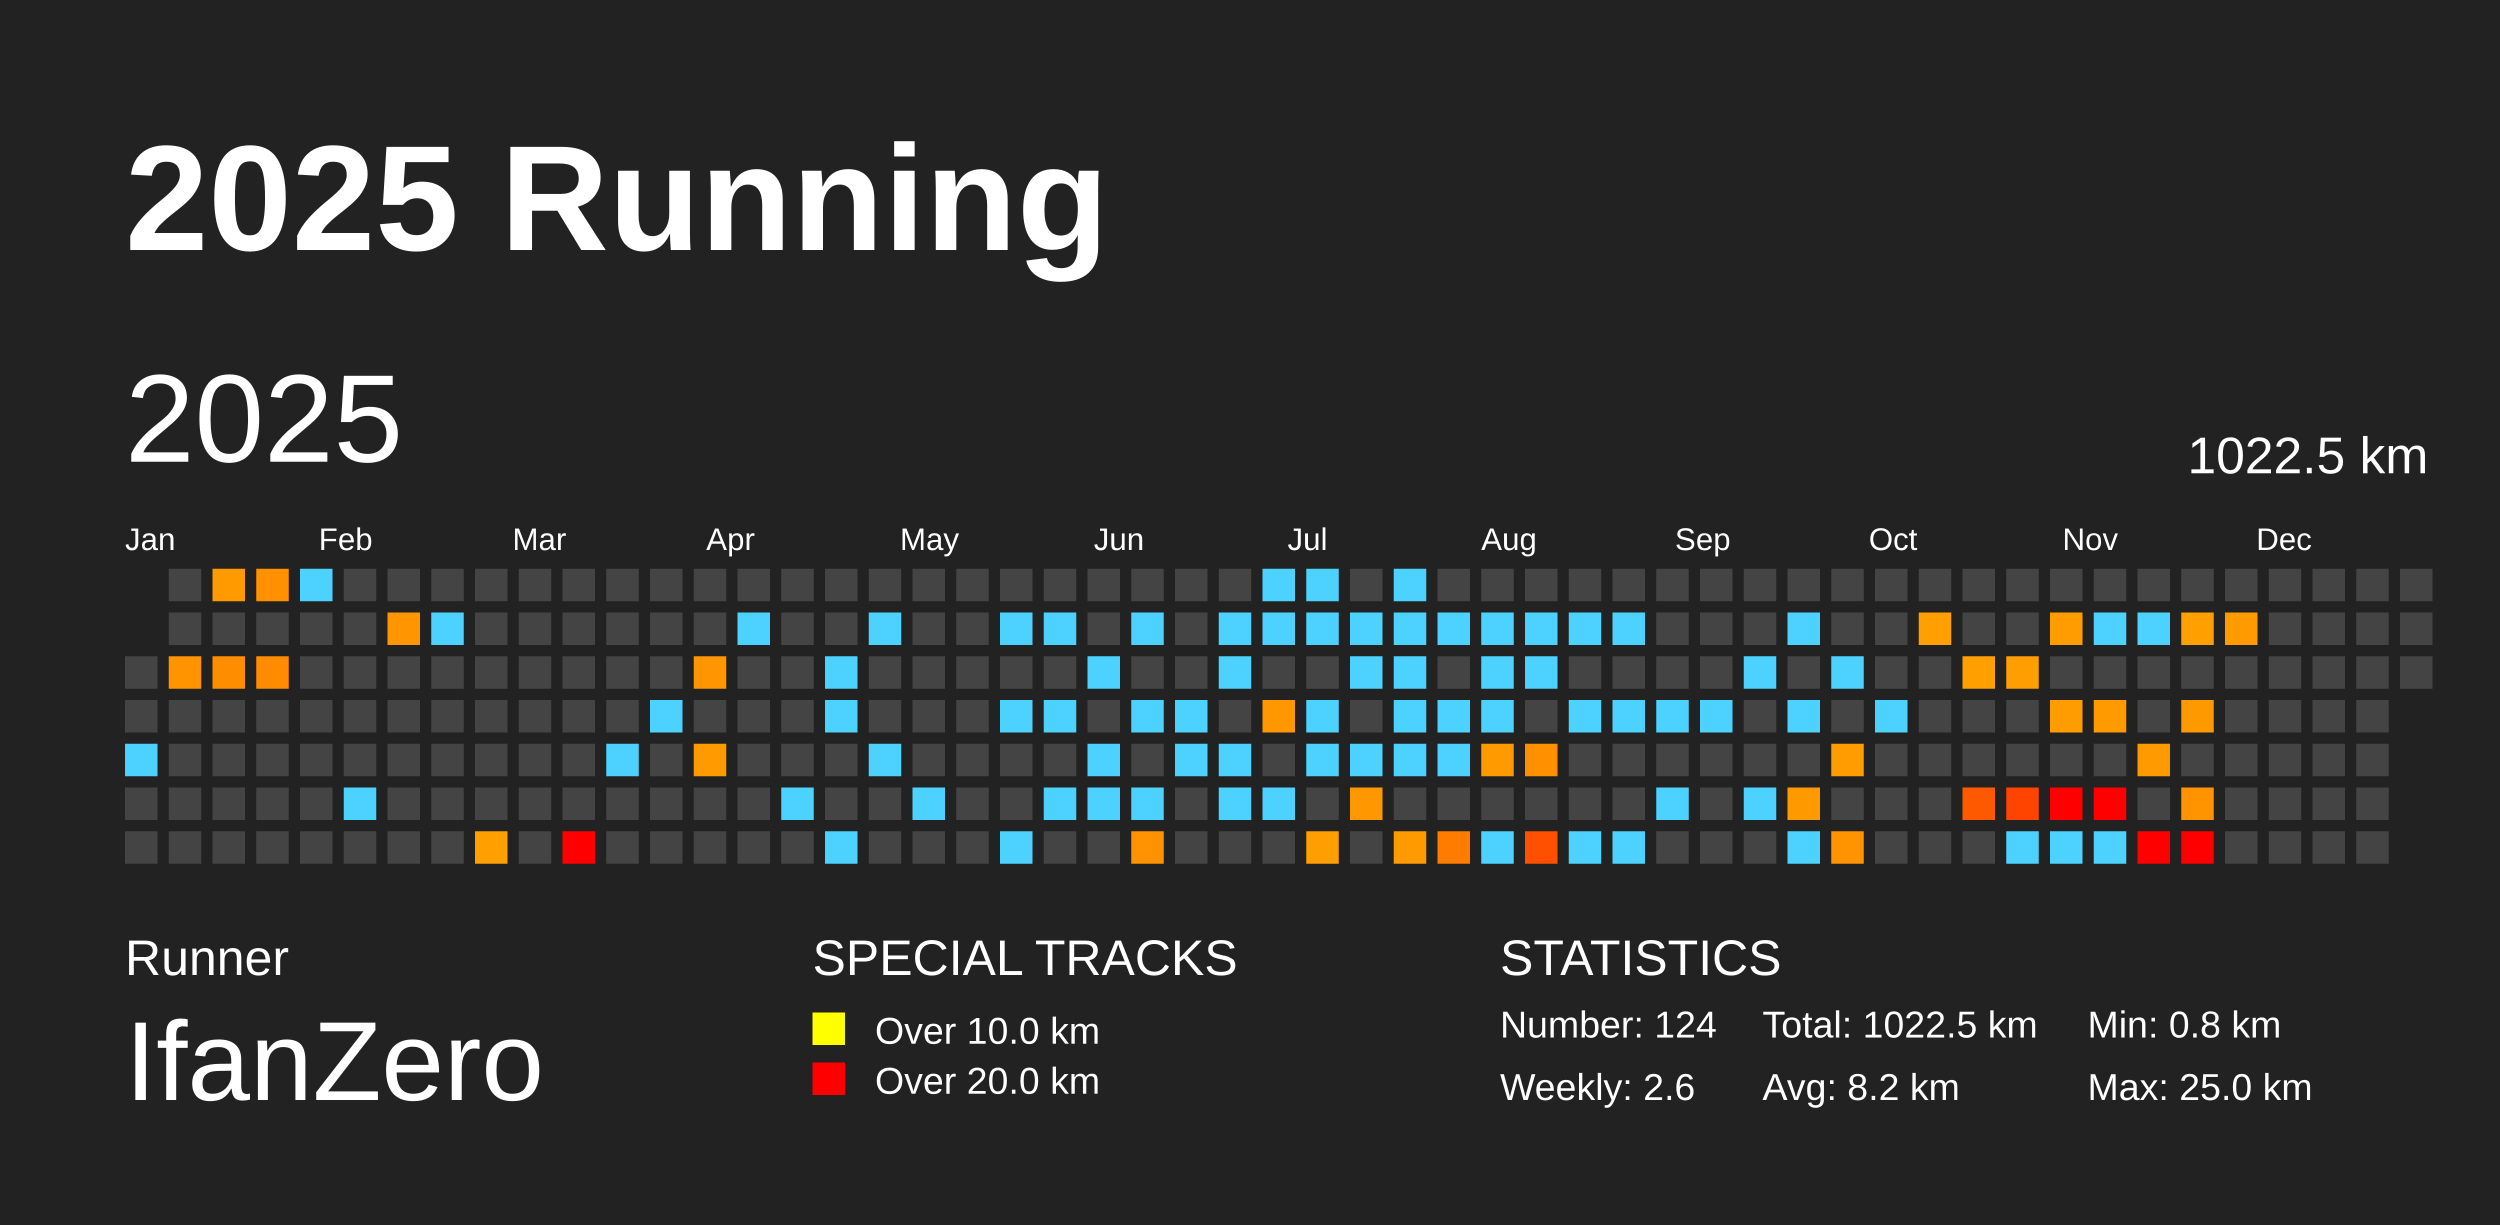
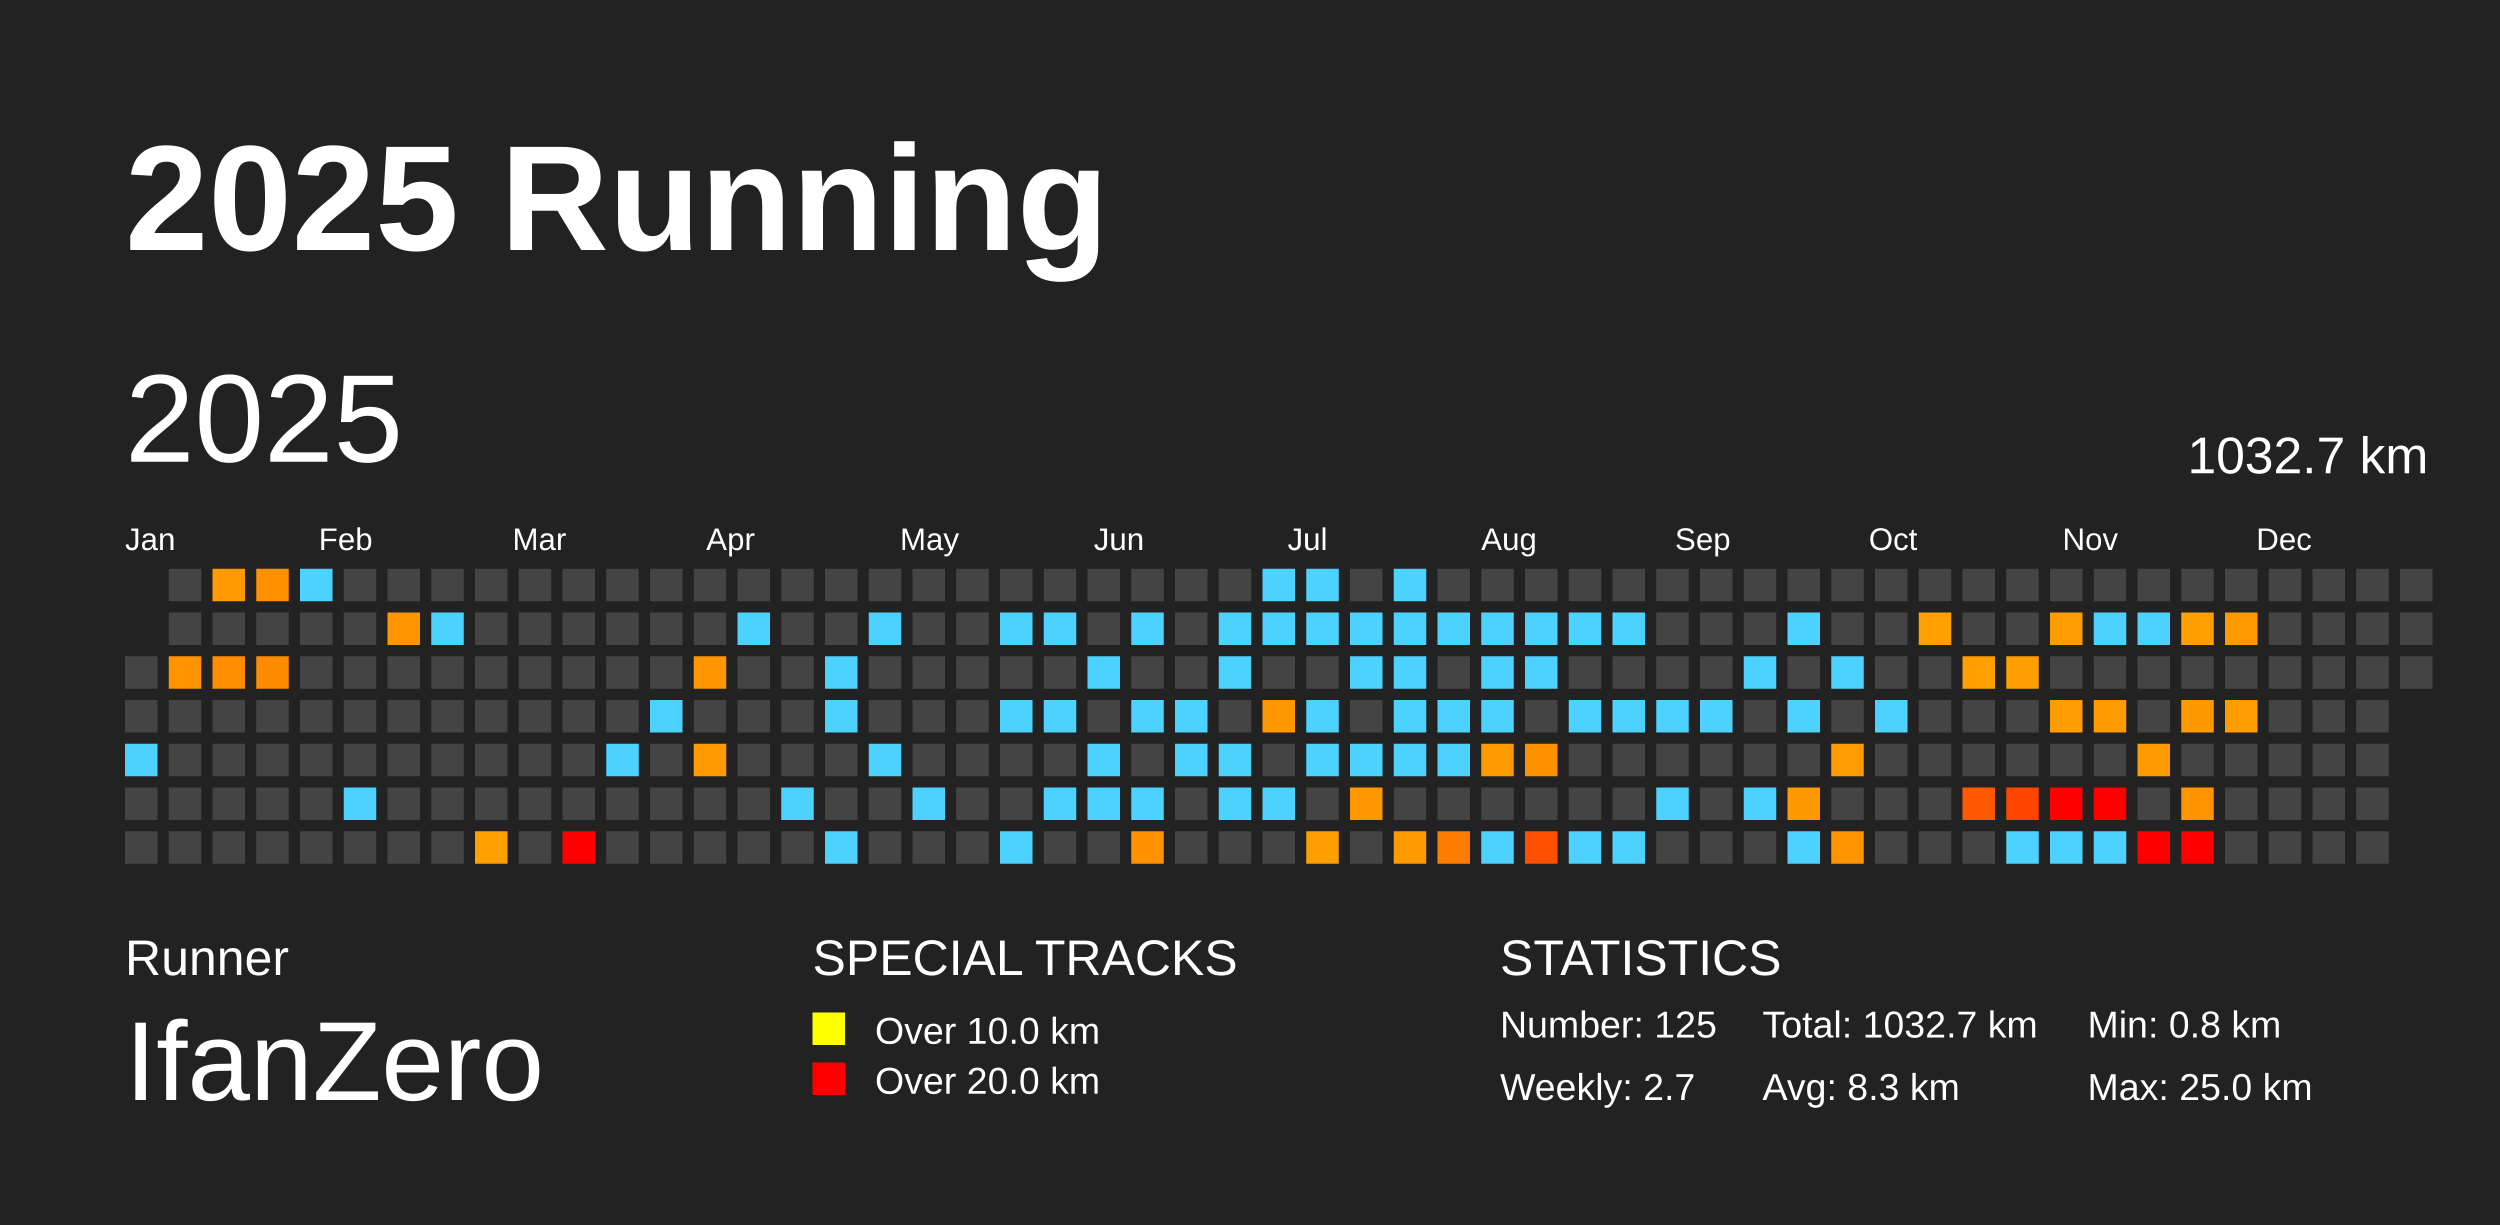
<svg xmlns="http://www.w3.org/2000/svg" baseProfile="full" height="98mm" version="1.1" viewBox="0,0,200,98" width="200mm">
  <defs />
  <rect fill="#222222" height="98" width="200" x="0" y="0" />
  <text fill="#FFFFFF" style="font-size:12px; font-family:Arial; font-weight:bold;" x="10" y="20">2025 Running</text>
  <text fill="#FFFFFF" style="font-size:4px; font-family:Arial" x="10" y="78">Runner</text>
  <text fill="#FFFFFF" style="font-size:9px; font-family:Arial" x="10" y="88">IfanZero</text>
  <text fill="#FFFFFF" style="font-size:4px; font-family:Arial" x="65" y="78">SPECIAL TRACKS</text>
  <rect fill="yellow" height="2.6" width="2.6" x="65" y="81" />
  <text fill="#FFFFFF" style="font-size:3px; font-family:Arial" x="70" y="83.5">Over 10.0 km</text>
  <rect fill="red" height="2.6" width="2.6" x="65" y="85" />
  <text fill="#FFFFFF" style="font-size:3px; font-family:Arial" x="70" y="87.5">Over 20.0 km</text>
  <text fill="#FFFFFF" style="font-size:4px; font-family:Arial" x="120" y="78">STATISTICS</text>
-   <text fill="#FFFFFF" style="font-size:3px; font-family:Arial" x="120" y="83">Number: 124</text>
-   <text fill="#FFFFFF" style="font-size:3px; font-family:Arial" x="120" y="88">Weekly: 2.6</text>
-   <text fill="#FFFFFF" style="font-size:3px; font-family:Arial" x="141" y="83">Total: 1022.5 km</text>
-   <text fill="#FFFFFF" style="font-size:3px; font-family:Arial" x="141" y="88">Avg: 8.2 km</text>
+   <text fill="#FFFFFF" style="font-size:3px; font-family:Arial" x="120" y="83">Number: 125</text>
+   <text fill="#FFFFFF" style="font-size:3px; font-family:Arial" x="120" y="88">Weekly: 2.7</text>
+   <text fill="#FFFFFF" style="font-size:3px; font-family:Arial" x="141" y="83">Total: 1032.7 km</text>
+   <text fill="#FFFFFF" style="font-size:3px; font-family:Arial" x="141" y="88">Avg: 8.3 km</text>
  <text fill="#FFFFFF" style="font-size:3px; font-family:Arial" x="167" y="83">Min: 0.8 km</text>
  <text fill="#FFFFFF" style="font-size:3px; font-family:Arial" x="167" y="88">Max: 25.0 km</text>
  <text dominant-baseline="hanging" fill="#FFFFFF" style="font-size:10.0px; font-family:Arial;" x="10" y="30">2025</text>
-   <text dominant-baseline="hanging" fill="#FFFFFF" style="font-size:4.125px; font-family:Arial;" x="175" y="35">1022.5 km</text>
+   <text dominant-baseline="hanging" fill="#FFFFFF" style="font-size:4.125px; font-family:Arial;" x="175" y="35">1032.7 km</text>
  <text fill="#FFFFFF" style="font-size:2.5px; font-family:Arial" x="10.0" y="44">Jan</text>
  <text fill="#FFFFFF" style="font-size:2.5px; font-family:Arial" x="25.5" y="44">Feb</text>
  <text fill="#FFFFFF" style="font-size:2.5px; font-family:Arial" x="41.0" y="44">Mar</text>
  <text fill="#FFFFFF" style="font-size:2.5px; font-family:Arial" x="56.5" y="44">Apr</text>
  <text fill="#FFFFFF" style="font-size:2.5px; font-family:Arial" x="72.0" y="44">May</text>
  <text fill="#FFFFFF" style="font-size:2.5px; font-family:Arial" x="87.5" y="44">Jun</text>
  <text fill="#FFFFFF" style="font-size:2.5px; font-family:Arial" x="103.0" y="44">Jul</text>
  <text fill="#FFFFFF" style="font-size:2.5px; font-family:Arial" x="118.5" y="44">Aug</text>
  <text fill="#FFFFFF" style="font-size:2.5px; font-family:Arial" x="134.0" y="44">Sep</text>
  <text fill="#FFFFFF" style="font-size:2.5px; font-family:Arial" x="149.5" y="44">Oct</text>
  <text fill="#FFFFFF" style="font-size:2.5px; font-family:Arial" x="165.0" y="44">Nov</text>
  <text fill="#FFFFFF" style="font-size:2.5px; font-family:Arial" x="180.5" y="44">Dec</text>
  <rect fill="#444444" height="2.6" width="2.6" x="10.0" y="52.5" />
  <rect fill="#444444" height="2.6" width="2.6" x="10.0" y="56.0" />
  <rect fill="#4dd2ff" height="2.6" width="2.6" x="10.0" y="59.5" />
  <rect fill="#444444" height="2.6" width="2.6" x="10.0" y="63.0" />
  <rect fill="#444444" height="2.6" width="2.6" x="10.0" y="66.5" />
  <rect fill="#444444" height="2.6" width="2.6" x="13.5" y="45.5" />
  <rect fill="#444444" height="2.6" width="2.6" x="13.5" y="49.0" />
  <rect fill="#ff9300" height="2.6" width="2.6" x="13.5" y="52.5" />
  <rect fill="#444444" height="2.6" width="2.6" x="13.5" y="56.0" />
  <rect fill="#444444" height="2.6" width="2.6" x="13.5" y="59.5" />
  <rect fill="#444444" height="2.6" width="2.6" x="13.5" y="63.0" />
  <rect fill="#444444" height="2.6" width="2.6" x="13.5" y="66.5" />
  <rect fill="#ff9b00" height="2.6" width="2.6" x="17.0" y="45.5" />
  <rect fill="#444444" height="2.6" width="2.6" x="17.0" y="49.0" />
  <rect fill="#ff8d00" height="2.6" width="2.6" x="17.0" y="52.5" />
  <rect fill="#444444" height="2.6" width="2.6" x="17.0" y="56.0" />
  <rect fill="#444444" height="2.6" width="2.6" x="17.0" y="59.5" />
  <rect fill="#444444" height="2.6" width="2.6" x="17.0" y="63.0" />
  <rect fill="#444444" height="2.6" width="2.6" x="17.0" y="66.5" />
  <rect fill="#ff9100" height="2.6" width="2.6" x="20.5" y="45.5" />
  <rect fill="#444444" height="2.6" width="2.6" x="20.5" y="49.0" />
  <rect fill="#ff8c00" height="2.6" width="2.6" x="20.5" y="52.5" />
  <rect fill="#444444" height="2.6" width="2.6" x="20.5" y="56.0" />
  <rect fill="#444444" height="2.6" width="2.6" x="20.5" y="59.5" />
  <rect fill="#444444" height="2.6" width="2.6" x="20.5" y="63.0" />
  <rect fill="#444444" height="2.6" width="2.6" x="20.5" y="66.5" />
  <rect fill="#4dd2ff" height="2.6" width="2.6" x="24.0" y="45.5" />
  <rect fill="#444444" height="2.6" width="2.6" x="24.0" y="49.0" />
  <rect fill="#444444" height="2.6" width="2.6" x="24.0" y="52.5" />
  <rect fill="#444444" height="2.6" width="2.6" x="24.0" y="56.0" />
  <rect fill="#444444" height="2.6" width="2.6" x="24.0" y="59.5" />
  <rect fill="#444444" height="2.6" width="2.6" x="24.0" y="63.0" />
  <rect fill="#444444" height="2.6" width="2.6" x="24.0" y="66.5" />
  <rect fill="#444444" height="2.6" width="2.6" x="27.5" y="45.5" />
  <rect fill="#444444" height="2.6" width="2.6" x="27.5" y="49.0" />
  <rect fill="#444444" height="2.6" width="2.6" x="27.5" y="52.5" />
  <rect fill="#444444" height="2.6" width="2.6" x="27.5" y="56.0" />
  <rect fill="#444444" height="2.6" width="2.6" x="27.5" y="59.5" />
  <rect fill="#4dd2ff" height="2.6" width="2.6" x="27.5" y="63.0" />
  <rect fill="#444444" height="2.6" width="2.6" x="27.5" y="66.5" />
  <rect fill="#444444" height="2.6" width="2.6" x="31.0" y="45.5" />
  <rect fill="#ff9500" height="2.6" width="2.6" x="31.0" y="49.0" />
  <rect fill="#444444" height="2.6" width="2.6" x="31.0" y="52.5" />
  <rect fill="#444444" height="2.6" width="2.6" x="31.0" y="56.0" />
  <rect fill="#444444" height="2.6" width="2.6" x="31.0" y="59.5" />
  <rect fill="#444444" height="2.6" width="2.6" x="31.0" y="63.0" />
  <rect fill="#444444" height="2.6" width="2.6" x="31.0" y="66.5" />
  <rect fill="#444444" height="2.6" width="2.6" x="34.5" y="45.5" />
  <rect fill="#4dd2ff" height="2.6" width="2.6" x="34.5" y="49.0" />
  <rect fill="#444444" height="2.6" width="2.6" x="34.5" y="52.5" />
  <rect fill="#444444" height="2.6" width="2.6" x="34.5" y="56.0" />
  <rect fill="#444444" height="2.6" width="2.6" x="34.5" y="59.5" />
  <rect fill="#444444" height="2.6" width="2.6" x="34.5" y="63.0" />
  <rect fill="#444444" height="2.6" width="2.6" x="34.5" y="66.5" />
  <rect fill="#444444" height="2.6" width="2.6" x="38.0" y="45.5" />
  <rect fill="#444444" height="2.6" width="2.6" x="38.0" y="49.0" />
  <rect fill="#444444" height="2.6" width="2.6" x="38.0" y="52.5" />
  <rect fill="#444444" height="2.6" width="2.6" x="38.0" y="56.0" />
  <rect fill="#444444" height="2.6" width="2.6" x="38.0" y="59.5" />
  <rect fill="#444444" height="2.6" width="2.6" x="38.0" y="63.0" />
  <rect fill="#ff9f00" height="2.6" width="2.6" x="38.0" y="66.5" />
  <rect fill="#444444" height="2.6" width="2.6" x="41.5" y="45.5" />
  <rect fill="#444444" height="2.6" width="2.6" x="41.5" y="49.0" />
  <rect fill="#444444" height="2.6" width="2.6" x="41.5" y="52.5" />
  <rect fill="#444444" height="2.6" width="2.6" x="41.5" y="56.0" />
  <rect fill="#444444" height="2.6" width="2.6" x="41.5" y="59.5" />
  <rect fill="#444444" height="2.6" width="2.6" x="41.5" y="63.0" />
  <rect fill="#444444" height="2.6" width="2.6" x="41.5" y="66.5" />
  <rect fill="#444444" height="2.6" width="2.6" x="45.0" y="45.5" />
  <rect fill="#444444" height="2.6" width="2.6" x="45.0" y="49.0" />
  <rect fill="#444444" height="2.6" width="2.6" x="45.0" y="52.5" />
  <rect fill="#444444" height="2.6" width="2.6" x="45.0" y="56.0" />
  <rect fill="#444444" height="2.6" width="2.6" x="45.0" y="59.5" />
  <rect fill="#444444" height="2.6" width="2.6" x="45.0" y="63.0" />
  <rect fill="red" height="2.6" width="2.6" x="45.0" y="66.5" />
  <rect fill="#444444" height="2.6" width="2.6" x="48.5" y="45.5" />
  <rect fill="#444444" height="2.6" width="2.6" x="48.5" y="49.0" />
  <rect fill="#444444" height="2.6" width="2.6" x="48.5" y="52.5" />
  <rect fill="#444444" height="2.6" width="2.6" x="48.5" y="56.0" />
  <rect fill="#4dd2ff" height="2.6" width="2.6" x="48.5" y="59.5" />
  <rect fill="#444444" height="2.6" width="2.6" x="48.5" y="63.0" />
  <rect fill="#444444" height="2.6" width="2.6" x="48.5" y="66.5" />
  <rect fill="#444444" height="2.6" width="2.6" x="52.0" y="45.5" />
  <rect fill="#444444" height="2.6" width="2.6" x="52.0" y="49.0" />
  <rect fill="#444444" height="2.6" width="2.6" x="52.0" y="52.5" />
  <rect fill="#4dd2ff" height="2.6" width="2.6" x="52.0" y="56.0" />
  <rect fill="#444444" height="2.6" width="2.6" x="52.0" y="59.5" />
  <rect fill="#444444" height="2.6" width="2.6" x="52.0" y="63.0" />
  <rect fill="#444444" height="2.6" width="2.6" x="52.0" y="66.5" />
  <rect fill="#444444" height="2.6" width="2.6" x="55.5" y="45.5" />
  <rect fill="#444444" height="2.6" width="2.6" x="55.5" y="49.0" />
  <rect fill="#ff9500" height="2.6" width="2.6" x="55.5" y="52.5" />
  <rect fill="#444444" height="2.6" width="2.6" x="55.5" y="56.0" />
  <rect fill="#ff9b00" height="2.6" width="2.6" x="55.5" y="59.5" />
  <rect fill="#444444" height="2.6" width="2.6" x="55.5" y="63.0" />
  <rect fill="#444444" height="2.6" width="2.6" x="55.5" y="66.5" />
  <rect fill="#444444" height="2.6" width="2.6" x="59.0" y="45.5" />
  <rect fill="#4dd2ff" height="2.6" width="2.6" x="59.0" y="49.0" />
  <rect fill="#444444" height="2.6" width="2.6" x="59.0" y="52.5" />
  <rect fill="#444444" height="2.6" width="2.6" x="59.0" y="56.0" />
  <rect fill="#444444" height="2.6" width="2.6" x="59.0" y="59.5" />
  <rect fill="#444444" height="2.6" width="2.6" x="59.0" y="63.0" />
  <rect fill="#444444" height="2.6" width="2.6" x="59.0" y="66.5" />
  <rect fill="#444444" height="2.6" width="2.6" x="62.5" y="45.5" />
  <rect fill="#444444" height="2.6" width="2.6" x="62.5" y="49.0" />
  <rect fill="#444444" height="2.6" width="2.6" x="62.5" y="52.5" />
  <rect fill="#444444" height="2.6" width="2.6" x="62.5" y="56.0" />
  <rect fill="#444444" height="2.6" width="2.6" x="62.5" y="59.5" />
  <rect fill="#4dd2ff" height="2.6" width="2.6" x="62.5" y="63.0" />
  <rect fill="#444444" height="2.6" width="2.6" x="62.5" y="66.5" />
  <rect fill="#444444" height="2.6" width="2.6" x="66.0" y="45.5" />
  <rect fill="#444444" height="2.6" width="2.6" x="66.0" y="49.0" />
  <rect fill="#4dd2ff" height="2.6" width="2.6" x="66.0" y="52.5" />
  <rect fill="#4dd2ff" height="2.6" width="2.6" x="66.0" y="56.0" />
  <rect fill="#444444" height="2.6" width="2.6" x="66.0" y="59.5" />
  <rect fill="#444444" height="2.6" width="2.6" x="66.0" y="63.0" />
  <rect fill="#4dd2ff" height="2.6" width="2.6" x="66.0" y="66.5" />
  <rect fill="#444444" height="2.6" width="2.6" x="69.5" y="45.5" />
  <rect fill="#4dd2ff" height="2.6" width="2.6" x="69.5" y="49.0" />
  <rect fill="#444444" height="2.6" width="2.6" x="69.5" y="52.5" />
  <rect fill="#444444" height="2.6" width="2.6" x="69.5" y="56.0" />
  <rect fill="#4dd2ff" height="2.6" width="2.6" x="69.5" y="59.5" />
  <rect fill="#444444" height="2.6" width="2.6" x="69.5" y="63.0" />
  <rect fill="#444444" height="2.6" width="2.6" x="69.5" y="66.5" />
  <rect fill="#444444" height="2.6" width="2.6" x="73.0" y="45.5" />
  <rect fill="#444444" height="2.6" width="2.6" x="73.0" y="49.0" />
  <rect fill="#444444" height="2.6" width="2.6" x="73.0" y="52.5" />
  <rect fill="#444444" height="2.6" width="2.6" x="73.0" y="56.0" />
  <rect fill="#444444" height="2.6" width="2.6" x="73.0" y="59.5" />
  <rect fill="#4dd2ff" height="2.6" width="2.6" x="73.0" y="63.0" />
  <rect fill="#444444" height="2.6" width="2.6" x="73.0" y="66.5" />
  <rect fill="#444444" height="2.6" width="2.6" x="76.5" y="45.5" />
  <rect fill="#444444" height="2.6" width="2.6" x="76.5" y="49.0" />
  <rect fill="#444444" height="2.6" width="2.6" x="76.5" y="52.5" />
  <rect fill="#444444" height="2.6" width="2.6" x="76.5" y="56.0" />
  <rect fill="#444444" height="2.6" width="2.6" x="76.5" y="59.5" />
  <rect fill="#444444" height="2.6" width="2.6" x="76.5" y="63.0" />
  <rect fill="#444444" height="2.6" width="2.6" x="76.5" y="66.5" />
  <rect fill="#444444" height="2.6" width="2.6" x="80.0" y="45.5" />
  <rect fill="#4dd2ff" height="2.6" width="2.6" x="80.0" y="49.0" />
  <rect fill="#444444" height="2.6" width="2.6" x="80.0" y="52.5" />
  <rect fill="#4dd2ff" height="2.6" width="2.6" x="80.0" y="56.0" />
  <rect fill="#444444" height="2.6" width="2.6" x="80.0" y="59.5" />
  <rect fill="#444444" height="2.6" width="2.6" x="80.0" y="63.0" />
  <rect fill="#4dd2ff" height="2.6" width="2.6" x="80.0" y="66.5" />
  <rect fill="#444444" height="2.6" width="2.6" x="83.5" y="45.5" />
  <rect fill="#4dd2ff" height="2.6" width="2.6" x="83.5" y="49.0" />
  <rect fill="#444444" height="2.6" width="2.6" x="83.5" y="52.5" />
  <rect fill="#4dd2ff" height="2.6" width="2.6" x="83.5" y="56.0" />
  <rect fill="#444444" height="2.6" width="2.6" x="83.5" y="59.5" />
  <rect fill="#4dd2ff" height="2.6" width="2.6" x="83.5" y="63.0" />
  <rect fill="#444444" height="2.6" width="2.6" x="83.5" y="66.5" />
  <rect fill="#444444" height="2.6" width="2.6" x="87.0" y="45.5" />
  <rect fill="#444444" height="2.6" width="2.6" x="87.0" y="49.0" />
  <rect fill="#4dd2ff" height="2.6" width="2.6" x="87.0" y="52.5" />
  <rect fill="#444444" height="2.6" width="2.6" x="87.0" y="56.0" />
  <rect fill="#4dd2ff" height="2.6" width="2.6" x="87.0" y="59.5" />
  <rect fill="#4dd2ff" height="2.6" width="2.6" x="87.0" y="63.0" />
  <rect fill="#444444" height="2.6" width="2.6" x="87.0" y="66.5" />
  <rect fill="#444444" height="2.6" width="2.6" x="90.5" y="45.5" />
  <rect fill="#4dd2ff" height="2.6" width="2.6" x="90.5" y="49.0" />
  <rect fill="#444444" height="2.6" width="2.6" x="90.5" y="52.5" />
  <rect fill="#4dd2ff" height="2.6" width="2.6" x="90.5" y="56.0" />
  <rect fill="#444444" height="2.6" width="2.6" x="90.5" y="59.5" />
  <rect fill="#4dd2ff" height="2.6" width="2.6" x="90.5" y="63.0" />
  <rect fill="#ff9200" height="2.6" width="2.6" x="90.5" y="66.5" />
  <rect fill="#444444" height="2.6" width="2.6" x="94.0" y="45.5" />
  <rect fill="#444444" height="2.6" width="2.6" x="94.0" y="49.0" />
  <rect fill="#444444" height="2.6" width="2.6" x="94.0" y="52.5" />
  <rect fill="#4dd2ff" height="2.6" width="2.6" x="94.0" y="56.0" />
  <rect fill="#4dd2ff" height="2.6" width="2.6" x="94.0" y="59.5" />
  <rect fill="#444444" height="2.6" width="2.6" x="94.0" y="63.0" />
  <rect fill="#444444" height="2.6" width="2.6" x="94.0" y="66.5" />
  <rect fill="#444444" height="2.6" width="2.6" x="97.5" y="45.5" />
  <rect fill="#4dd2ff" height="2.6" width="2.6" x="97.5" y="49.0" />
  <rect fill="#4dd2ff" height="2.6" width="2.6" x="97.5" y="52.5" />
  <rect fill="#444444" height="2.6" width="2.6" x="97.5" y="56.0" />
  <rect fill="#4dd2ff" height="2.6" width="2.6" x="97.5" y="59.5" />
  <rect fill="#4dd2ff" height="2.6" width="2.6" x="97.5" y="63.0" />
  <rect fill="#444444" height="2.6" width="2.6" x="97.5" y="66.5" />
  <rect fill="#4dd2ff" height="2.6" width="2.6" x="101.0" y="45.5" />
  <rect fill="#4dd2ff" height="2.6" width="2.6" x="101.0" y="49.0" />
  <rect fill="#444444" height="2.6" width="2.6" x="101.0" y="52.5" />
  <rect fill="#ff9800" height="2.6" width="2.6" x="101.0" y="56.0" />
  <rect fill="#444444" height="2.6" width="2.6" x="101.0" y="59.5" />
  <rect fill="#4dd2ff" height="2.6" width="2.6" x="101.0" y="63.0" />
  <rect fill="#444444" height="2.6" width="2.6" x="101.0" y="66.5" />
  <rect fill="#4dd2ff" height="2.6" width="2.6" x="104.5" y="45.5" />
  <rect fill="#4dd2ff" height="2.6" width="2.6" x="104.5" y="49.0" />
  <rect fill="#444444" height="2.6" width="2.6" x="104.5" y="52.5" />
  <rect fill="#4dd2ff" height="2.6" width="2.6" x="104.5" y="56.0" />
  <rect fill="#4dd2ff" height="2.6" width="2.6" x="104.5" y="59.5" />
  <rect fill="#444444" height="2.6" width="2.6" x="104.5" y="63.0" />
  <rect fill="#ff9e00" height="2.6" width="2.6" x="104.5" y="66.5" />
  <rect fill="#444444" height="2.6" width="2.6" x="108.0" y="45.5" />
  <rect fill="#4dd2ff" height="2.6" width="2.6" x="108.0" y="49.0" />
  <rect fill="#4dd2ff" height="2.6" width="2.6" x="108.0" y="52.5" />
  <rect fill="#444444" height="2.6" width="2.6" x="108.0" y="56.0" />
  <rect fill="#4dd2ff" height="2.6" width="2.6" x="108.0" y="59.5" />
  <rect fill="#ff9700" height="2.6" width="2.6" x="108.0" y="63.0" />
  <rect fill="#444444" height="2.6" width="2.6" x="108.0" y="66.5" />
  <rect fill="#4dd2ff" height="2.6" width="2.6" x="111.5" y="45.5" />
  <rect fill="#4dd2ff" height="2.6" width="2.6" x="111.5" y="49.0" />
  <rect fill="#4dd2ff" height="2.6" width="2.6" x="111.5" y="52.5" />
  <rect fill="#4dd2ff" height="2.6" width="2.6" x="111.5" y="56.0" />
  <rect fill="#4dd2ff" height="2.6" width="2.6" x="111.5" y="59.5" />
  <rect fill="#444444" height="2.6" width="2.6" x="111.5" y="63.0" />
  <rect fill="#ff9a00" height="2.6" width="2.6" x="111.5" y="66.5" />
  <rect fill="#444444" height="2.6" width="2.6" x="115.0" y="45.5" />
  <rect fill="#4dd2ff" height="2.6" width="2.6" x="115.0" y="49.0" />
  <rect fill="#444444" height="2.6" width="2.6" x="115.0" y="52.5" />
  <rect fill="#4dd2ff" height="2.6" width="2.6" x="115.0" y="56.0" />
  <rect fill="#4dd2ff" height="2.6" width="2.6" x="115.0" y="59.5" />
  <rect fill="#444444" height="2.6" width="2.6" x="115.0" y="63.0" />
  <rect fill="#ff7c00" height="2.6" width="2.6" x="115.0" y="66.5" />
  <rect fill="#444444" height="2.6" width="2.6" x="118.5" y="45.5" />
  <rect fill="#4dd2ff" height="2.6" width="2.6" x="118.5" y="49.0" />
  <rect fill="#4dd2ff" height="2.6" width="2.6" x="118.5" y="52.5" />
  <rect fill="#4dd2ff" height="2.6" width="2.6" x="118.5" y="56.0" />
  <rect fill="#ff9a00" height="2.6" width="2.6" x="118.5" y="59.5" />
  <rect fill="#444444" height="2.6" width="2.6" x="118.5" y="63.0" />
  <rect fill="#4dd2ff" height="2.6" width="2.6" x="118.5" y="66.5" />
  <rect fill="#444444" height="2.6" width="2.6" x="122.0" y="45.5" />
  <rect fill="#4dd2ff" height="2.6" width="2.6" x="122.0" y="49.0" />
  <rect fill="#4dd2ff" height="2.6" width="2.6" x="122.0" y="52.5" />
  <rect fill="#444444" height="2.6" width="2.6" x="122.0" y="56.0" />
  <rect fill="#ff9100" height="2.6" width="2.6" x="122.0" y="59.5" />
  <rect fill="#444444" height="2.6" width="2.6" x="122.0" y="63.0" />
  <rect fill="#ff4f00" height="2.6" width="2.6" x="122.0" y="66.5" />
  <rect fill="#444444" height="2.6" width="2.6" x="125.5" y="45.5" />
  <rect fill="#4dd2ff" height="2.6" width="2.6" x="125.5" y="49.0" />
  <rect fill="#444444" height="2.6" width="2.6" x="125.5" y="52.5" />
  <rect fill="#4dd2ff" height="2.6" width="2.6" x="125.5" y="56.0" />
  <rect fill="#444444" height="2.6" width="2.6" x="125.5" y="59.5" />
  <rect fill="#444444" height="2.6" width="2.6" x="125.5" y="63.0" />
  <rect fill="#4dd2ff" height="2.6" width="2.6" x="125.5" y="66.5" />
  <rect fill="#444444" height="2.6" width="2.6" x="129.0" y="45.5" />
  <rect fill="#4dd2ff" height="2.6" width="2.6" x="129.0" y="49.0" />
  <rect fill="#444444" height="2.6" width="2.6" x="129.0" y="52.5" />
  <rect fill="#4dd2ff" height="2.6" width="2.6" x="129.0" y="56.0" />
  <rect fill="#444444" height="2.6" width="2.6" x="129.0" y="59.5" />
  <rect fill="#444444" height="2.6" width="2.6" x="129.0" y="63.0" />
  <rect fill="#4dd2ff" height="2.6" width="2.6" x="129.0" y="66.5" />
  <rect fill="#444444" height="2.6" width="2.6" x="132.5" y="45.5" />
  <rect fill="#444444" height="2.6" width="2.6" x="132.5" y="49.0" />
  <rect fill="#444444" height="2.6" width="2.6" x="132.5" y="52.5" />
  <rect fill="#4dd2ff" height="2.6" width="2.6" x="132.5" y="56.0" />
  <rect fill="#444444" height="2.6" width="2.6" x="132.5" y="59.5" />
  <rect fill="#4dd2ff" height="2.6" width="2.6" x="132.5" y="63.0" />
  <rect fill="#444444" height="2.6" width="2.6" x="132.5" y="66.5" />
  <rect fill="#444444" height="2.6" width="2.6" x="136.0" y="45.5" />
  <rect fill="#444444" height="2.6" width="2.6" x="136.0" y="49.0" />
  <rect fill="#444444" height="2.6" width="2.6" x="136.0" y="52.5" />
  <rect fill="#4dd2ff" height="2.6" width="2.6" x="136.0" y="56.0" />
  <rect fill="#444444" height="2.6" width="2.6" x="136.0" y="59.5" />
  <rect fill="#444444" height="2.6" width="2.6" x="136.0" y="63.0" />
  <rect fill="#444444" height="2.6" width="2.6" x="136.0" y="66.5" />
  <rect fill="#444444" height="2.6" width="2.6" x="139.5" y="45.5" />
  <rect fill="#444444" height="2.6" width="2.6" x="139.5" y="49.0" />
  <rect fill="#4dd2ff" height="2.6" width="2.6" x="139.5" y="52.5" />
  <rect fill="#444444" height="2.6" width="2.6" x="139.5" y="56.0" />
  <rect fill="#444444" height="2.6" width="2.6" x="139.5" y="59.5" />
  <rect fill="#4dd2ff" height="2.6" width="2.6" x="139.5" y="63.0" />
  <rect fill="#444444" height="2.6" width="2.6" x="139.5" y="66.5" />
  <rect fill="#444444" height="2.6" width="2.6" x="143.0" y="45.5" />
  <rect fill="#4dd2ff" height="2.6" width="2.6" x="143.0" y="49.0" />
  <rect fill="#444444" height="2.6" width="2.6" x="143.0" y="52.5" />
  <rect fill="#4dd2ff" height="2.6" width="2.6" x="143.0" y="56.0" />
  <rect fill="#444444" height="2.6" width="2.6" x="143.0" y="59.5" />
  <rect fill="#ff9900" height="2.6" width="2.6" x="143.0" y="63.0" />
  <rect fill="#4dd2ff" height="2.6" width="2.6" x="143.0" y="66.5" />
  <rect fill="#444444" height="2.6" width="2.6" x="146.5" y="45.5" />
  <rect fill="#444444" height="2.6" width="2.6" x="146.5" y="49.0" />
  <rect fill="#4dd2ff" height="2.6" width="2.6" x="146.5" y="52.5" />
  <rect fill="#444444" height="2.6" width="2.6" x="146.5" y="56.0" />
  <rect fill="#ff9d00" height="2.6" width="2.6" x="146.5" y="59.5" />
  <rect fill="#444444" height="2.6" width="2.6" x="146.5" y="63.0" />
  <rect fill="#ff9400" height="2.6" width="2.6" x="146.5" y="66.5" />
  <rect fill="#444444" height="2.6" width="2.6" x="150.0" y="45.5" />
  <rect fill="#444444" height="2.6" width="2.6" x="150.0" y="49.0" />
  <rect fill="#444444" height="2.6" width="2.6" x="150.0" y="52.5" />
  <rect fill="#4dd2ff" height="2.6" width="2.6" x="150.0" y="56.0" />
  <rect fill="#444444" height="2.6" width="2.6" x="150.0" y="59.5" />
  <rect fill="#444444" height="2.6" width="2.6" x="150.0" y="63.0" />
  <rect fill="#444444" height="2.6" width="2.6" x="150.0" y="66.5" />
  <rect fill="#444444" height="2.6" width="2.6" x="153.5" y="45.5" />
  <rect fill="#ff9f00" height="2.6" width="2.6" x="153.5" y="49.0" />
  <rect fill="#444444" height="2.6" width="2.6" x="153.5" y="52.5" />
  <rect fill="#444444" height="2.6" width="2.6" x="153.5" y="56.0" />
  <rect fill="#444444" height="2.6" width="2.6" x="153.5" y="59.5" />
  <rect fill="#444444" height="2.6" width="2.6" x="153.5" y="63.0" />
  <rect fill="#444444" height="2.6" width="2.6" x="153.5" y="66.5" />
  <rect fill="#444444" height="2.6" width="2.6" x="157.0" y="45.5" />
  <rect fill="#444444" height="2.6" width="2.6" x="157.0" y="49.0" />
  <rect fill="#ff9f00" height="2.6" width="2.6" x="157.0" y="52.5" />
  <rect fill="#444444" height="2.6" width="2.6" x="157.0" y="56.0" />
  <rect fill="#444444" height="2.6" width="2.6" x="157.0" y="59.5" />
  <rect fill="#ff5900" height="2.6" width="2.6" x="157.0" y="63.0" />
  <rect fill="#444444" height="2.6" width="2.6" x="157.0" y="66.5" />
  <rect fill="#444444" height="2.6" width="2.6" x="160.5" y="45.5" />
  <rect fill="#444444" height="2.6" width="2.6" x="160.5" y="49.0" />
  <rect fill="#ff9e00" height="2.6" width="2.6" x="160.5" y="52.5" />
  <rect fill="#444444" height="2.6" width="2.6" x="160.5" y="56.0" />
  <rect fill="#444444" height="2.6" width="2.6" x="160.5" y="59.5" />
  <rect fill="#ff4400" height="2.6" width="2.6" x="160.5" y="63.0" />
  <rect fill="#4dd2ff" height="2.6" width="2.6" x="160.5" y="66.5" />
  <rect fill="#444444" height="2.6" width="2.6" x="164.0" y="45.5" />
  <rect fill="#ff9d00" height="2.6" width="2.6" x="164.0" y="49.0" />
  <rect fill="#444444" height="2.6" width="2.6" x="164.0" y="52.5" />
  <rect fill="#ff9d00" height="2.6" width="2.6" x="164.0" y="56.0" />
  <rect fill="#444444" height="2.6" width="2.6" x="164.0" y="59.5" />
  <rect fill="red" height="2.6" width="2.6" x="164.0" y="63.0" />
  <rect fill="#4dd2ff" height="2.6" width="2.6" x="164.0" y="66.5" />
  <rect fill="#444444" height="2.6" width="2.6" x="167.5" y="45.5" />
  <rect fill="#4dd2ff" height="2.6" width="2.6" x="167.5" y="49.0" />
  <rect fill="#444444" height="2.6" width="2.6" x="167.5" y="52.5" />
  <rect fill="#ff9a00" height="2.6" width="2.6" x="167.5" y="56.0" />
  <rect fill="#444444" height="2.6" width="2.6" x="167.5" y="59.5" />
  <rect fill="red" height="2.6" width="2.6" x="167.5" y="63.0" />
  <rect fill="#4dd2ff" height="2.6" width="2.6" x="167.5" y="66.5" />
  <rect fill="#444444" height="2.6" width="2.6" x="171.0" y="45.5" />
  <rect fill="#4dd2ff" height="2.6" width="2.6" x="171.0" y="49.0" />
  <rect fill="#444444" height="2.6" width="2.6" x="171.0" y="52.5" />
  <rect fill="#444444" height="2.6" width="2.6" x="171.0" y="56.0" />
  <rect fill="#ff9b00" height="2.6" width="2.6" x="171.0" y="59.5" />
  <rect fill="#444444" height="2.6" width="2.6" x="171.0" y="63.0" />
  <rect fill="red" height="2.6" width="2.6" x="171.0" y="66.5" />
  <rect fill="#444444" height="2.6" width="2.6" x="174.5" y="45.5" />
  <rect fill="#ff9f00" height="2.6" width="2.6" x="174.5" y="49.0" />
  <rect fill="#444444" height="2.6" width="2.6" x="174.5" y="52.5" />
  <rect fill="#ff9900" height="2.6" width="2.6" x="174.5" y="56.0" />
  <rect fill="#444444" height="2.6" width="2.6" x="174.5" y="59.5" />
  <rect fill="#ff9300" height="2.6" width="2.6" x="174.5" y="63.0" />
  <rect fill="red" height="2.6" width="2.6" x="174.5" y="66.5" />
  <rect fill="#444444" height="2.6" width="2.6" x="178.0" y="45.5" />
  <rect fill="#ff9a00" height="2.6" width="2.6" x="178.0" y="49.0" />
  <rect fill="#444444" height="2.6" width="2.6" x="178.0" y="52.5" />
-   <rect fill="#444444" height="2.6" width="2.6" x="178.0" y="56.0" />
+   <rect fill="#ff9c00" height="2.6" width="2.6" x="178.0" y="56.0" />
  <rect fill="#444444" height="2.6" width="2.6" x="178.0" y="59.5" />
  <rect fill="#444444" height="2.6" width="2.6" x="178.0" y="63.0" />
  <rect fill="#444444" height="2.6" width="2.6" x="178.0" y="66.5" />
  <rect fill="#444444" height="2.6" width="2.6" x="181.5" y="45.5" />
  <rect fill="#444444" height="2.6" width="2.6" x="181.5" y="49.0" />
  <rect fill="#444444" height="2.6" width="2.6" x="181.5" y="52.5" />
  <rect fill="#444444" height="2.6" width="2.6" x="181.5" y="56.0" />
  <rect fill="#444444" height="2.6" width="2.6" x="181.5" y="59.5" />
  <rect fill="#444444" height="2.6" width="2.6" x="181.5" y="63.0" />
  <rect fill="#444444" height="2.6" width="2.6" x="181.5" y="66.5" />
  <rect fill="#444444" height="2.6" width="2.6" x="185.0" y="45.5" />
  <rect fill="#444444" height="2.6" width="2.6" x="185.0" y="49.0" />
  <rect fill="#444444" height="2.6" width="2.6" x="185.0" y="52.5" />
  <rect fill="#444444" height="2.6" width="2.6" x="185.0" y="56.0" />
  <rect fill="#444444" height="2.6" width="2.6" x="185.0" y="59.5" />
  <rect fill="#444444" height="2.6" width="2.6" x="185.0" y="63.0" />
  <rect fill="#444444" height="2.6" width="2.6" x="185.0" y="66.5" />
  <rect fill="#444444" height="2.6" width="2.6" x="188.5" y="45.5" />
  <rect fill="#444444" height="2.6" width="2.6" x="188.5" y="49.0" />
  <rect fill="#444444" height="2.6" width="2.6" x="188.5" y="52.5" />
  <rect fill="#444444" height="2.6" width="2.6" x="188.5" y="56.0" />
  <rect fill="#444444" height="2.6" width="2.6" x="188.5" y="59.5" />
  <rect fill="#444444" height="2.6" width="2.6" x="188.5" y="63.0" />
  <rect fill="#444444" height="2.6" width="2.6" x="188.5" y="66.5" />
  <rect fill="#444444" height="2.6" width="2.6" x="192.0" y="45.5" />
  <rect fill="#444444" height="2.6" width="2.6" x="192.0" y="49.0" />
  <rect fill="#444444" height="2.6" width="2.6" x="192.0" y="52.5" />
</svg>
